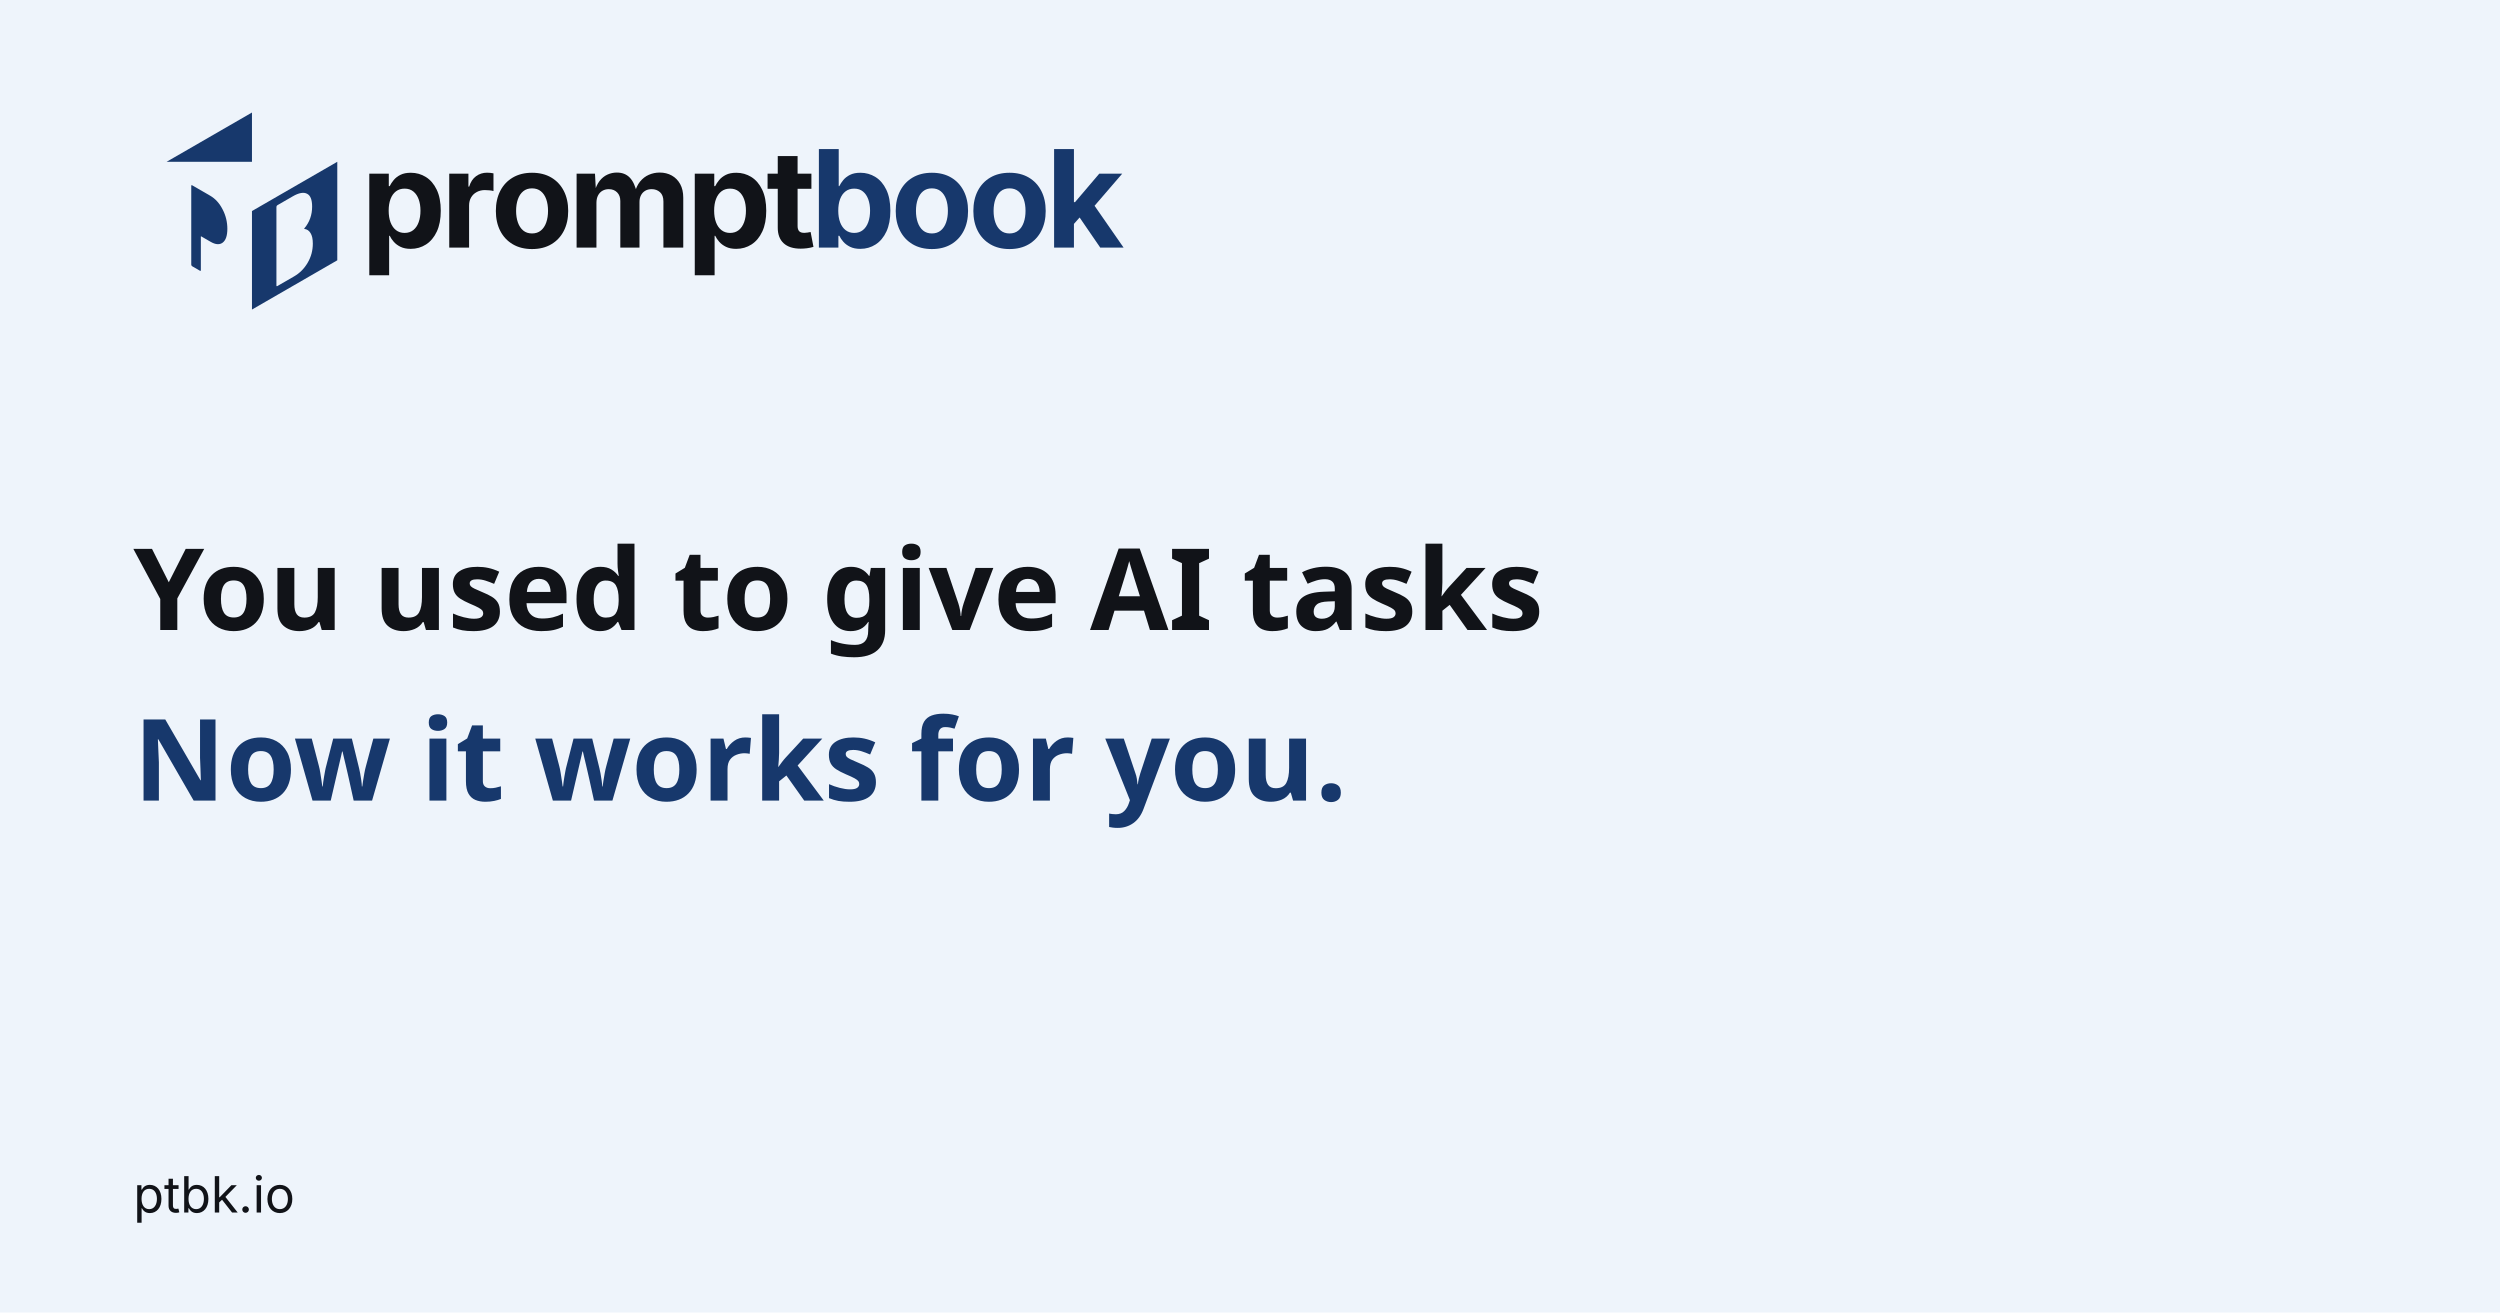
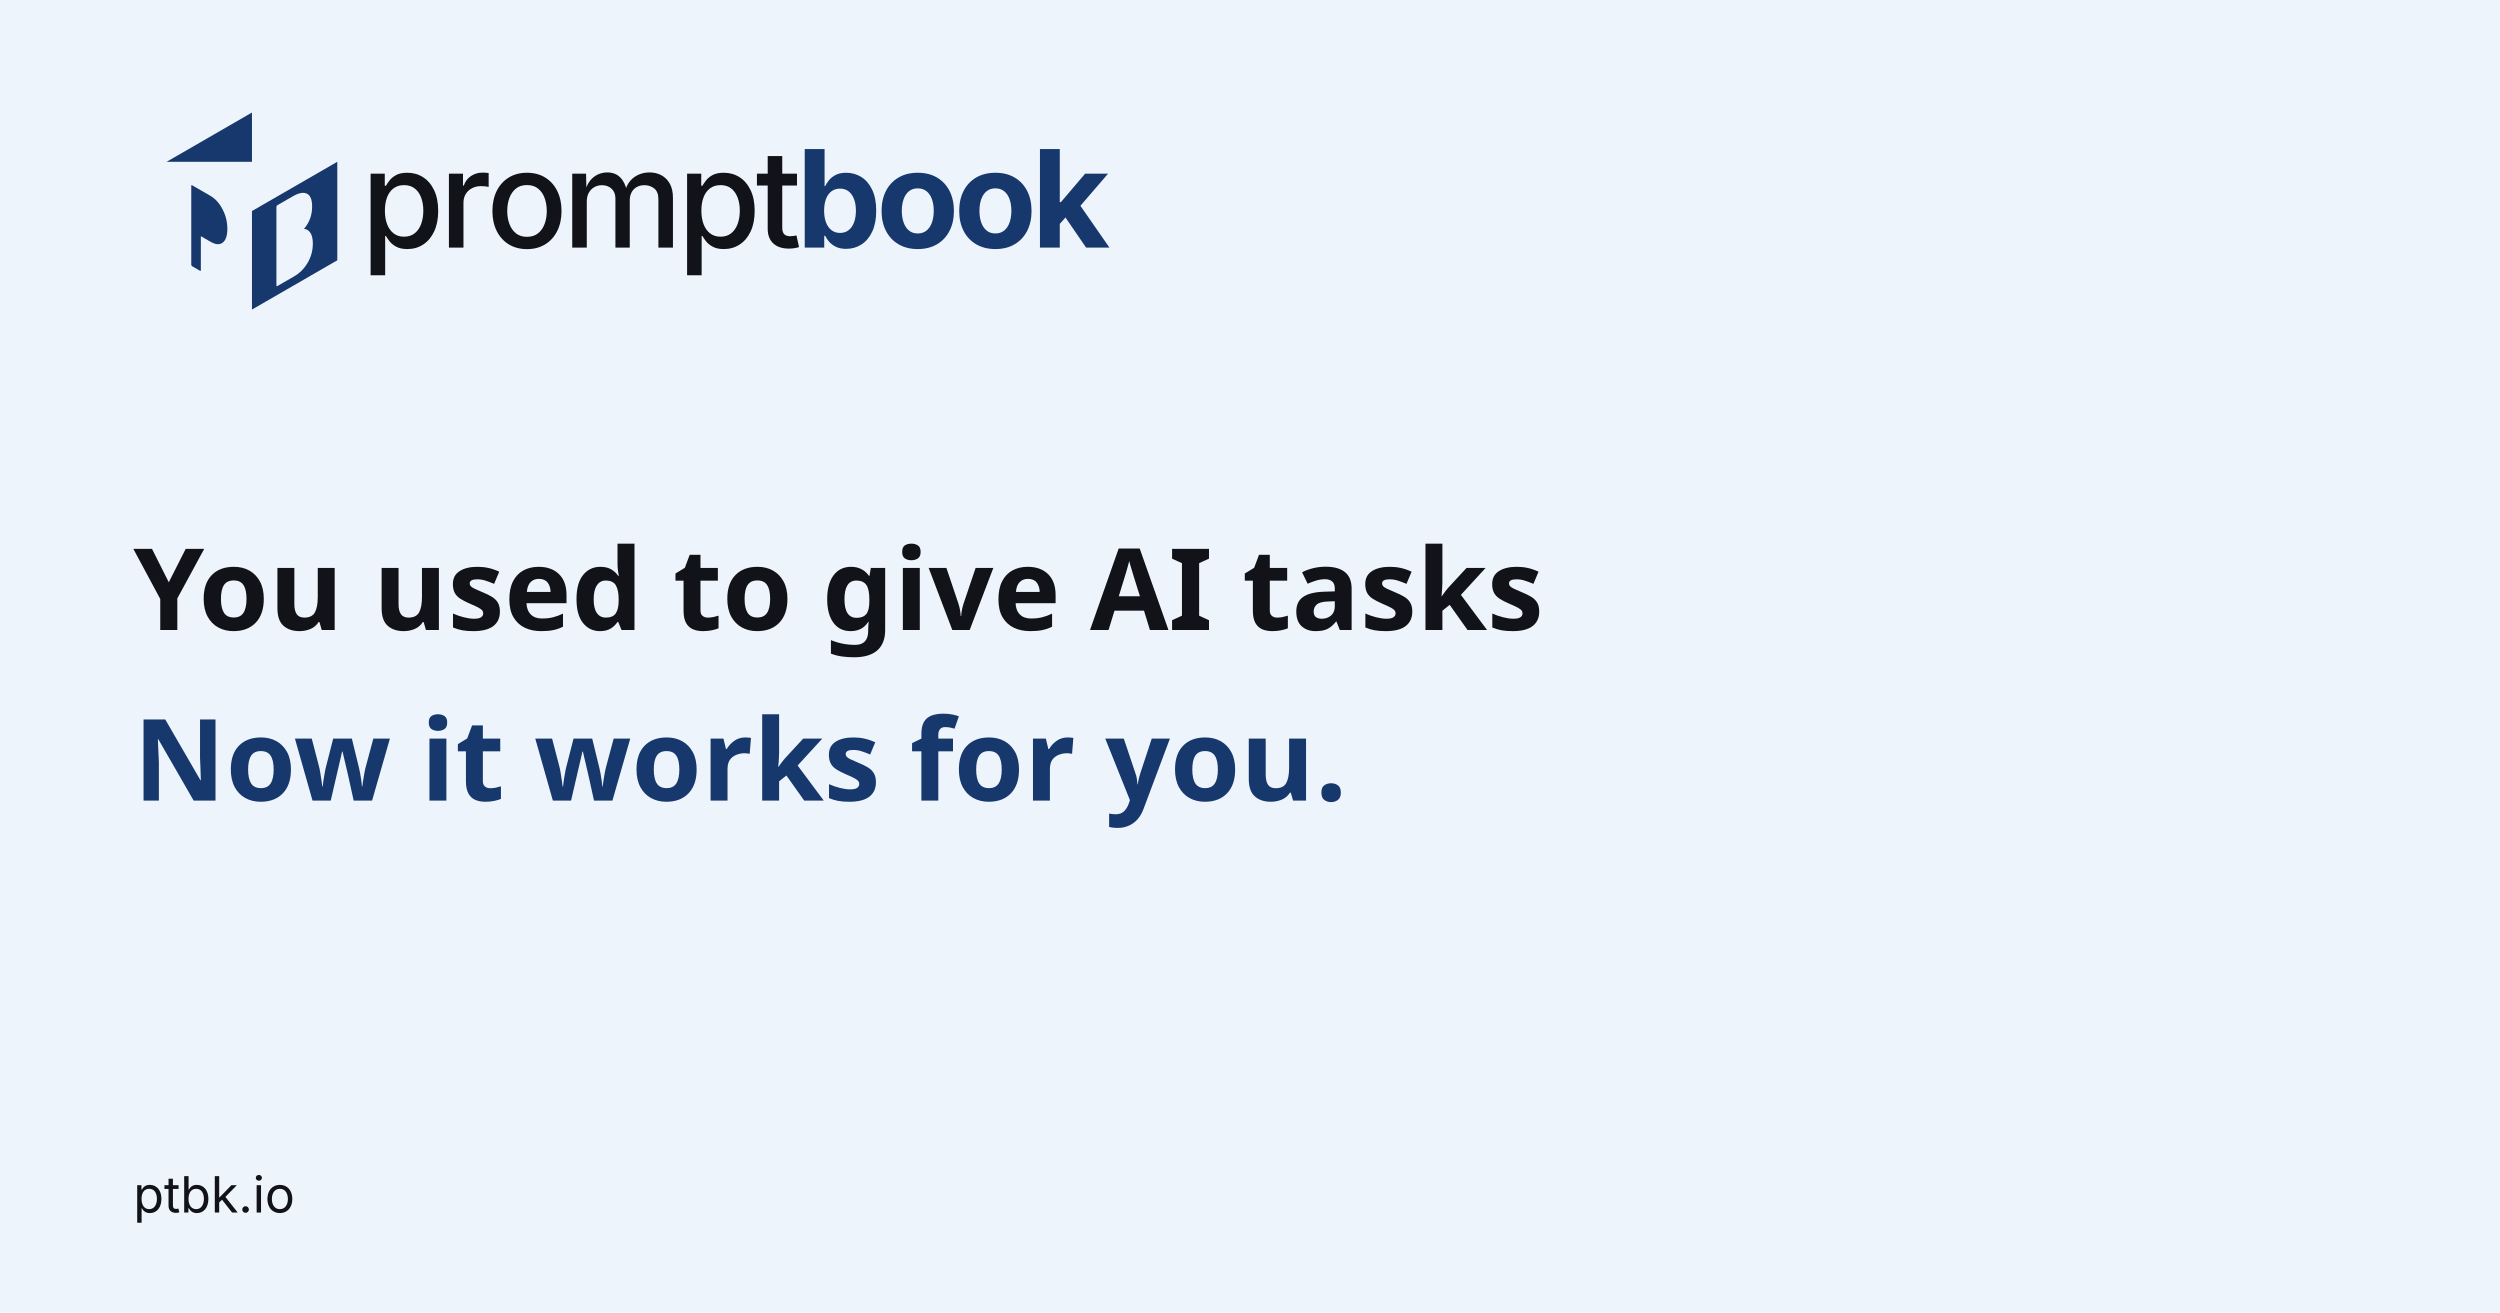
<svg xmlns="http://www.w3.org/2000/svg" width="1200" height="630" viewBox="0 0 1200 630" role="img">
  <rect width="1200" height="630" fill="#EEF4FB" />
  <g transform="translate(64 48) scale(.65)">
    <g transform="translate(10 4.395833) scale(1.212565)">
      <path fill="#17386C" transform="matrix(0.992349 0.572933 -0.992349 0.572933 -100.273 -96.45293)" d="M 170.435,57.258 V 4.896 l 26.181,26.181 v 0 z" />
      <path fill="#17386C" transform="matrix(0.992349 0.572933 0 1.145866 -157.0928 -136.5028)" d="m 197.138,68.251 c 3.15,0 5.687,1.146 7.61,3.437 1.964,2.25 2.946,5.217 2.946,8.899 0,3.601 -0.941,6.505 -2.823,8.715 -1.882,2.209 -4.357,3.314 -7.426,3.314 h -5.769 c -0.164,0 -0.245,0.082 -0.245,0.245 V 110.659 c 0,0.409 -0.205,0.614 -0.614,0.614 h -4.664 c -0.409,0 -0.614,-0.205 -0.614,-0.614 V 68.864 c 0,-0.409 0.205,-0.614 0.614,-0.614 z" />
      <path fill="#17386C" transform="matrix(0.9923484 -0.5729326 0 1.145865 -167.4698 124.8194)" d="m 233.255,63.55 v 52.362 h 52.362 V 63.55 Z m 15.625,4.7 h 9.39 c 3.723,0 6.629,0.982 8.715,2.946 2.128,1.923 3.191,4.746 3.191,8.469 0,4.419 -1.575,7.467 -4.726,9.145 -0.205,0.123 -0.225,0.225 -0.061,0.306 1.637,0.982 2.905,2.353 3.805,4.112 0.941,1.759 1.411,3.846 1.411,6.26 h 5.2e-4 c 0,3.723 -1.064,6.608 -3.192,8.654 -2.087,2.046 -4.848,3.069 -8.285,3.069 h -10.249 c -0.409,0 -0.613,-0.205 -0.613,-0.614 V 68.864 c 0,-0.409 0.204,-0.614 0.613,-0.614 z" />
    </g>
-     <path fill="#111318" transform="translate(168 109) scale(0.04882812 -0.04882812)" d="M128 -418V1118H423V930H437Q458 974 496.5 1021.0Q535 1068 598.0 1100.0Q661 1132 756 1132Q880 1132 983.0 1068.0Q1086 1004 1147.5 876.0Q1209 748 1209 557Q1209 371 1149.0 242.5Q1089 114 986.0 47.5Q883 -19 754 -19Q663 -19 600.0 12.0Q537 43 497.5 88.5Q458 134 437 179H428V-418ZM662 222Q740 222 793.5 265.0Q847 308 874.5 384.0Q902 460 902 558Q902 656 874.5 731.0Q847 806 794.0 849.0Q741 892 662 892Q585 892 531.0 850.5Q477 809 449.0 734.5Q421 660 421 558Q421 457 449.5 381.5Q478 306 532.0 264.0Q586 222 662 222Z" />
-     <path fill="#111318" transform="translate(227.0371 109) scale(0.04882812 -0.04882812)" d="M128 0V1118H418V923H430Q461 1027 533.5 1080.0Q606 1133 700 1133Q723 1133 749.5 1130.5Q776 1128 797 1123V855Q777 862 739.0 866.0Q701 870 667 870Q599 870 544.0 840.5Q489 811 458.5 758.5Q428 706 428 636V0Z" />
-     <path fill="#111318" transform="translate(263.7598 109) scale(0.04882812 -0.04882812)" d="M628 -22Q460 -22 337.0 50.5Q214 123 147.5 252.5Q81 382 81 554Q81 728 147.5 857.5Q214 987 337.0 1059.5Q460 1132 628 1132Q797 1132 919.5 1059.5Q1042 987 1108.5 857.5Q1175 728 1175 554Q1175 382 1108.5 252.5Q1042 123 919.5 50.5Q797 -22 628 -22ZM628 214Q708 214 762.0 258.5Q816 303 843.0 380.5Q870 458 870 555Q870 654 843.0 731.0Q816 808 762.0 852.0Q708 896 628 896Q548 896 494.5 852.0Q441 808 414.0 731.0Q387 654 387 555Q387 458 414.0 380.5Q441 303 494.5 258.5Q548 214 628 214Z" />
-     <path fill="#111318" transform="translate(321.0879 109) scale(0.04882812 -0.04882812)" d="M128 0V1118H406L421 840H399Q425 943 475.5 1008.0Q526 1073 594.0 1104.0Q662 1135 737 1135Q858 1135 932.0 1058.5Q1006 982 1041 822H1006Q1031 929 1087.5 998.5Q1144 1068 1221.5 1101.5Q1299 1135 1384 1135Q1487 1135 1567.5 1090.0Q1648 1045 1694.5 960.5Q1741 876 1741 754V0H1441V697Q1441 792 1389.5 838.0Q1338 884 1263 884Q1207 884 1165.5 859.5Q1124 835 1101.5 791.0Q1079 747 1079 688V0H789V705Q789 787 740.5 835.5Q692 884 615 884Q562 884 519.5 860.0Q477 836 452.5 789.5Q428 743 428 676V0Z" />
-     <path fill="#111318" transform="translate(408.3477 109) scale(0.04882812 -0.04882812)" d="M128 -418V1118H423V930H437Q458 974 496.5 1021.0Q535 1068 598.0 1100.0Q661 1132 756 1132Q880 1132 983.0 1068.0Q1086 1004 1147.5 876.0Q1209 748 1209 557Q1209 371 1149.0 242.5Q1089 114 986.0 47.5Q883 -19 754 -19Q663 -19 600.0 12.0Q537 43 497.5 88.5Q458 134 437 179H428V-418ZM662 222Q740 222 793.5 265.0Q847 308 874.5 384.0Q902 460 902 558Q902 656 874.5 731.0Q847 806 794.0 849.0Q741 892 662 892Q585 892 531.0 850.5Q477 809 449.0 734.5Q421 660 421 558Q421 457 449.5 381.5Q478 306 532.0 264.0Q586 222 662 222Z" />
-     <path fill="#111318" transform="translate(467.3848 109) scale(0.04882812 -0.04882812)" d="M683 1118V889H20V1118ZM174 1384H474V327Q474 274 497.5 248.5Q521 223 576 223Q593 223 624.0 227.5Q655 232 671 236L714 11Q664 -4 614.5 -10.0Q565 -16 520 -16Q352 -16 263.0 66.0Q174 148 174 301Z" />
-     <path fill="#17386C" transform="translate(500.0059 109) scale(0.04882812 -0.04882812)" d="M754 -19Q663 -19 600.0 12.0Q537 43 497.5 88.5Q458 134 437 179H423V0H128V1490H428V930H437Q458 974 496.5 1021.0Q535 1068 598.0 1100.0Q661 1132 756 1132Q880 1132 983.0 1068.0Q1086 1004 1147.5 876.0Q1209 748 1209 557Q1209 371 1149.0 242.5Q1089 114 986.0 47.5Q883 -19 754 -19ZM662 222Q740 222 793.5 265.0Q847 308 874.5 384.0Q902 460 902 558Q902 656 874.5 731.0Q847 806 794.0 849.0Q741 892 662 892Q585 892 531.0 850.5Q477 809 449.0 734.5Q421 660 421 558Q421 457 449.5 381.5Q478 306 532.0 264.0Q586 222 662 222Z" />
-     <path fill="#17386C" transform="translate(559.043 109) scale(0.04882812 -0.04882812)" d="M628 -22Q460 -22 337.0 50.5Q214 123 147.5 252.5Q81 382 81 554Q81 728 147.5 857.5Q214 987 337.0 1059.5Q460 1132 628 1132Q797 1132 919.5 1059.5Q1042 987 1108.5 857.5Q1175 728 1175 554Q1175 382 1108.5 252.5Q1042 123 919.5 50.5Q797 -22 628 -22ZM628 214Q708 214 762.0 258.5Q816 303 843.0 380.5Q870 458 870 555Q870 654 843.0 731.0Q816 808 762.0 852.0Q708 896 628 896Q548 896 494.5 852.0Q441 808 414.0 731.0Q387 654 387 555Q387 458 414.0 380.5Q441 303 494.5 258.5Q548 214 628 214Z" />
-     <path fill="#17386C" transform="translate(616.3711 109) scale(0.04882812 -0.04882812)" d="M628 -22Q460 -22 337.0 50.5Q214 123 147.5 252.5Q81 382 81 554Q81 728 147.5 857.5Q214 987 337.0 1059.5Q460 1132 628 1132Q797 1132 919.5 1059.5Q1042 987 1108.5 857.5Q1175 728 1175 554Q1175 382 1108.5 252.5Q1042 123 919.5 50.5Q797 -22 628 -22ZM628 214Q708 214 762.0 258.5Q816 303 843.0 380.5Q870 458 870 555Q870 654 843.0 731.0Q816 808 762.0 852.0Q708 896 628 896Q548 896 494.5 852.0Q441 808 414.0 731.0Q387 654 387 555Q387 458 414.0 380.5Q441 303 494.5 258.5Q548 214 628 214Z" />
-     <path fill="#17386C" transform="translate(673.6992 109) scale(0.04882812 -0.04882812)" d="M400 327V688H445L811 1118H1158L675 557H604ZM128 0V1490H428V0ZM826 0 490 490 691 703 1179 0Z" />
+     <path fill="#111318" transform="translate(168 109) scale(0.04882812 -0.04882812)" d="M148 -418V1118H362V936H380Q400 971 435.5 1017.0Q471 1063 534.5 1097.5Q598 1132 703 1132Q837 1132 942.5 1064.0Q1048 996 1109.0 867.0Q1170 738 1170 556Q1170 376 1110.0 246.5Q1050 117 944.5 47.5Q839 -22 703 -22Q602 -22 537.5 12.5Q473 47 436.5 93.0Q400 139 380 175H368V-418ZM654 165Q750 165 815.0 217.0Q880 269 912.5 358.0Q945 447 945 558Q945 668 912.5 755.5Q880 843 815.5 894.0Q751 945 654 945Q560 945 495.0 896.5Q430 848 397.0 761.5Q364 675 364 558Q364 442 397.5 353.5Q431 265 496.0 215.0Q561 165 654 165Z" />
+     <path fill="#111318" transform="translate(225.8164 109) scale(0.04882812 -0.04882812)" d="M148 0V1118H361V938H373Q404 1030 481.0 1082.0Q558 1134 656 1134Q677 1134 704.0 1132.5Q731 1131 749 1128V918Q737 922 703.0 926.0Q669 930 634 930Q558 930 497.0 898.0Q436 866 402.0 809.5Q368 753 368 679V0Z" />
+     <path fill="#111318" transform="translate(260.4883 109) scale(0.04882812 -0.04882812)" d="M618 -23Q461 -23 343.5 49.0Q226 121 161.0 251.0Q96 381 96 553Q96 727 161.0 857.5Q226 988 343.5 1060.0Q461 1132 618 1132Q776 1132 893.5 1060.0Q1011 988 1076.0 857.5Q1141 727 1141 553Q1141 381 1076.0 251.0Q1011 121 893.5 49.0Q776 -23 618 -23ZM618 163Q720 163 786.5 216.5Q853 270 885.5 358.5Q918 447 918 553Q918 660 885.5 749.5Q853 839 786.5 892.5Q720 946 618 946Q517 946 451.0 892.5Q385 839 352.5 750.0Q320 661 320 553Q320 447 352.5 358.5Q385 270 451.0 216.5Q517 163 618 163Z" />
+     <path fill="#111318" transform="translate(316.8887 109) scale(0.04882812 -0.04882812)" d="M148 0V1118H357L363 859H346Q370 954 420.0 1015.0Q470 1076 537.0 1106.5Q604 1137 677 1137Q799 1137 874.0 1061.5Q949 986 975 851H947Q969 943 1023.0 1007.0Q1077 1071 1153.5 1104.0Q1230 1137 1317 1137Q1416 1137 1496.5 1094.0Q1577 1051 1624.0 966.0Q1671 881 1671 754V0H1451V732Q1451 844 1388.5 894.0Q1326 944 1241 944Q1172 944 1122.0 915.0Q1072 886 1045.0 834.5Q1018 783 1018 716V0H801V746Q801 836 743.5 890.0Q686 944 597 944Q536 944 483.5 915.5Q431 887 399.5 831.5Q368 776 368 695V0Z" />
+     <path fill="#111318" transform="translate(401.707 109) scale(0.04882812 -0.04882812)" d="M148 -418V1118H362V936H380Q400 971 435.5 1017.0Q471 1063 534.5 1097.5Q598 1132 703 1132Q837 1132 942.5 1064.0Q1048 996 1109.0 867.0Q1170 738 1170 556Q1170 376 1110.0 246.5Q1050 117 944.5 47.5Q839 -22 703 -22Q602 -22 537.5 12.5Q473 47 436.5 93.0Q400 139 380 175H368V-418ZM654 165Q750 165 815.0 217.0Q880 269 912.5 358.0Q945 447 945 558Q945 668 912.5 755.5Q880 843 815.5 894.0Q751 945 654 945Q560 945 495.0 896.5Q430 848 397.0 761.5Q364 675 364 558Q364 442 397.5 353.5Q431 265 496.0 215.0Q561 165 654 165Z" />
+     <path fill="#111318" transform="translate(459.5234 109) scale(0.04882812 -0.04882812)" d="M626 1118V939H20V1118ZM183 1384H403V302Q403 235 431.5 203.5Q460 172 525 172Q542 172 570.0 176.0Q598 180 618 184L657 8Q622 -4 582.0 -9.5Q542 -15 503 -15Q351 -15 267.0 63.5Q183 142 183 284Z" />
+     <path fill="#17386C" transform="translate(489.5566 109) scale(0.04882812 -0.04882812)" d="M754 -19Q663 -19 600.0 12.0Q537 43 497.5 88.5Q458 134 437 179H423V0H128V1490H428V930H437Q458 974 496.5 1021.0Q535 1068 598.0 1100.0Q661 1132 756 1132Q880 1132 983.0 1068.0Q1086 1004 1147.5 876.0Q1209 748 1209 557Q1209 371 1149.0 242.5Q1089 114 986.0 47.5Q883 -19 754 -19ZM662 222Q740 222 793.5 265.0Q847 308 874.5 384.0Q902 460 902 558Q902 656 874.5 731.0Q847 806 794.0 849.0Q741 892 662 892Q585 892 531.0 850.5Q477 809 449.0 734.5Q421 660 421 558Q421 457 449.5 381.5Q478 306 532.0 264.0Q586 222 662 222Z" />
+     <path fill="#17386C" transform="translate(548.5938 109) scale(0.04882812 -0.04882812)" d="M628 -22Q460 -22 337.0 50.5Q214 123 147.5 252.5Q81 382 81 554Q81 728 147.5 857.5Q214 987 337.0 1059.5Q460 1132 628 1132Q797 1132 919.5 1059.5Q1042 987 1108.5 857.5Q1175 728 1175 554Q1175 382 1108.5 252.5Q1042 123 919.5 50.5Q797 -22 628 -22ZM628 214Q708 214 762.0 258.5Q816 303 843.0 380.5Q870 458 870 555Q870 654 843.0 731.0Q816 808 762.0 852.0Q708 896 628 896Q548 896 494.5 852.0Q441 808 414.0 731.0Q387 654 387 555Q387 458 414.0 380.5Q441 303 494.5 258.5Q548 214 628 214Z" />
+     <path fill="#17386C" transform="translate(605.9219 109) scale(0.04882812 -0.04882812)" d="M628 -22Q460 -22 337.0 50.5Q214 123 147.5 252.5Q81 382 81 554Q81 728 147.5 857.5Q214 987 337.0 1059.5Q460 1132 628 1132Q797 1132 919.5 1059.5Q1042 987 1108.5 857.5Q1175 728 1175 554Q1175 382 1108.5 252.5Q1042 123 919.5 50.5Q797 -22 628 -22ZM628 214Q708 214 762.0 258.5Q816 303 843.0 380.5Q870 458 870 555Q870 654 843.0 731.0Q816 808 762.0 852.0Q708 896 628 896Q548 896 494.5 852.0Q441 808 414.0 731.0Q387 654 387 555Q387 458 414.0 380.5Q441 303 494.5 258.5Q548 214 628 214Z" />
+     <path fill="#17386C" transform="translate(663.25 109) scale(0.04882812 -0.04882812)" d="M400 327V688H445L811 1118H1158L675 557H604ZM128 0V1490H428V0ZM826 0 490 490 691 703 1179 0Z" />
  </g>
  <g font-family="Outfit, sans-serif" font-size="54.545" font-weight="600" fill="#111318">
    <text x="64" y="302.4">You used to give AI tasks</text>
    <text x="64" y="384.3" fill="#17386C">Now it works for you.</text>
  </g>
  <text x="64" y="582" font-family="Inter, sans-serif" font-size="24" fill="#111318">ptbk.io</text>
</svg>
